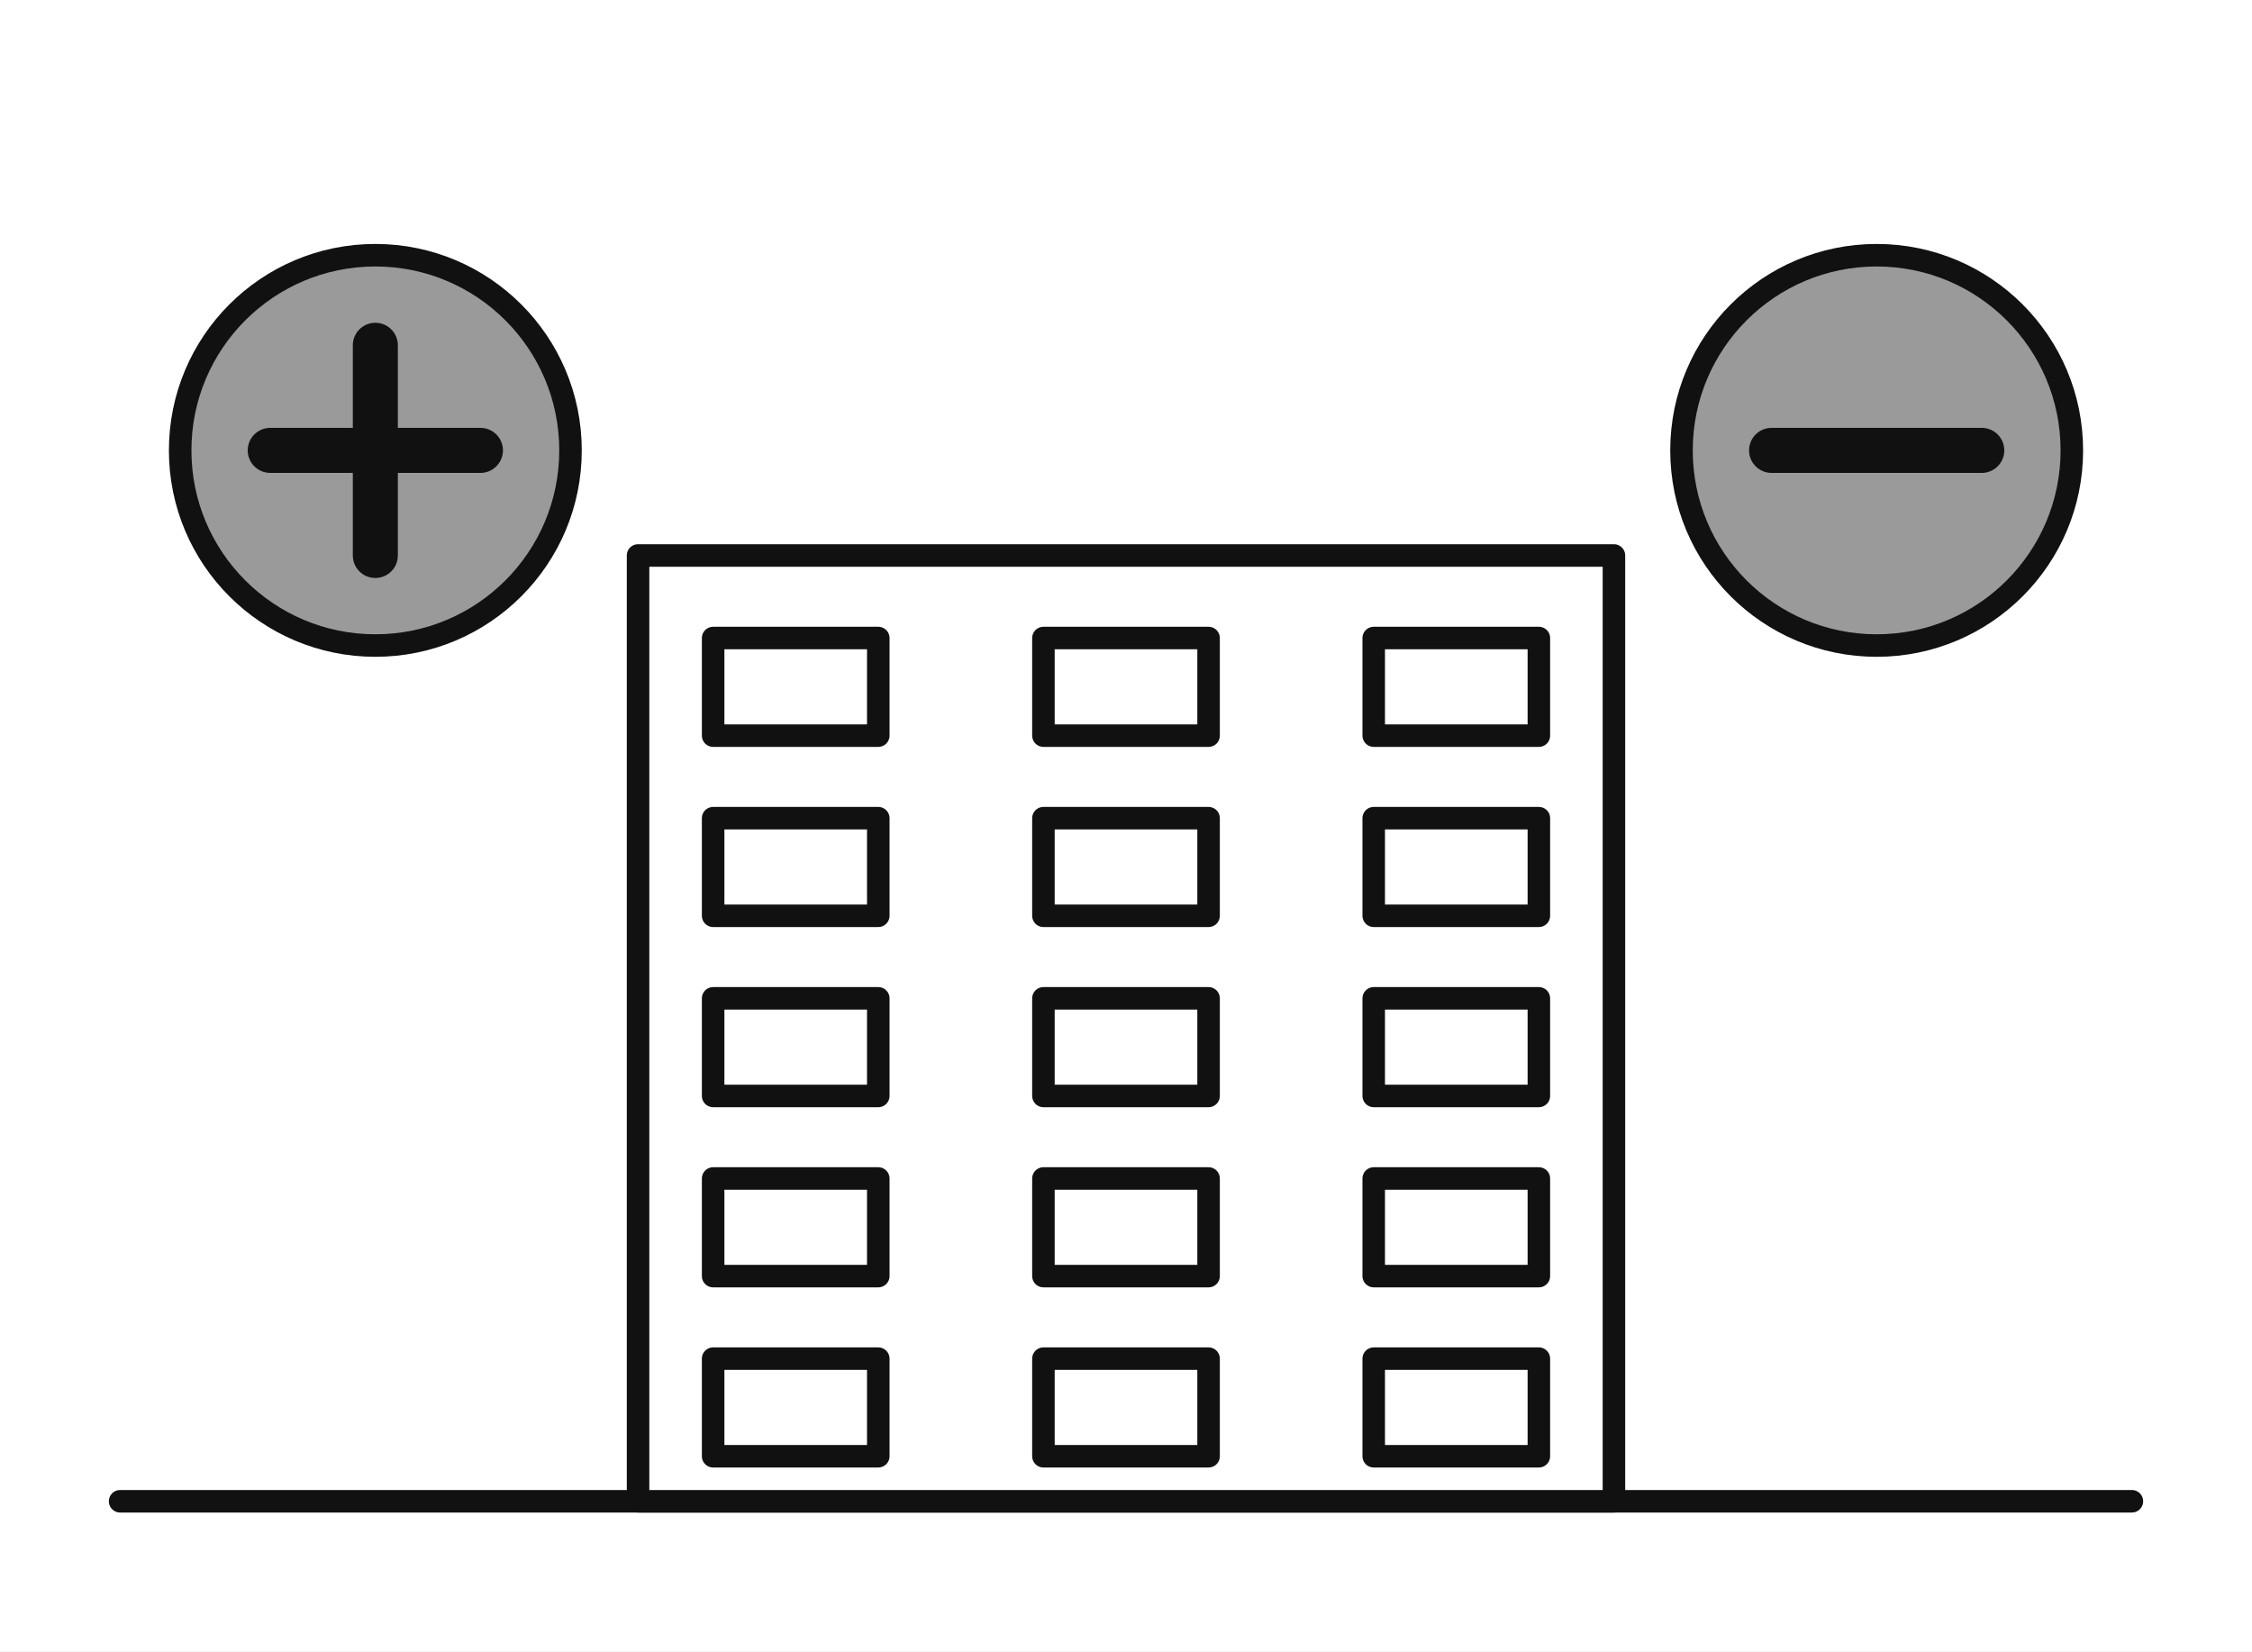
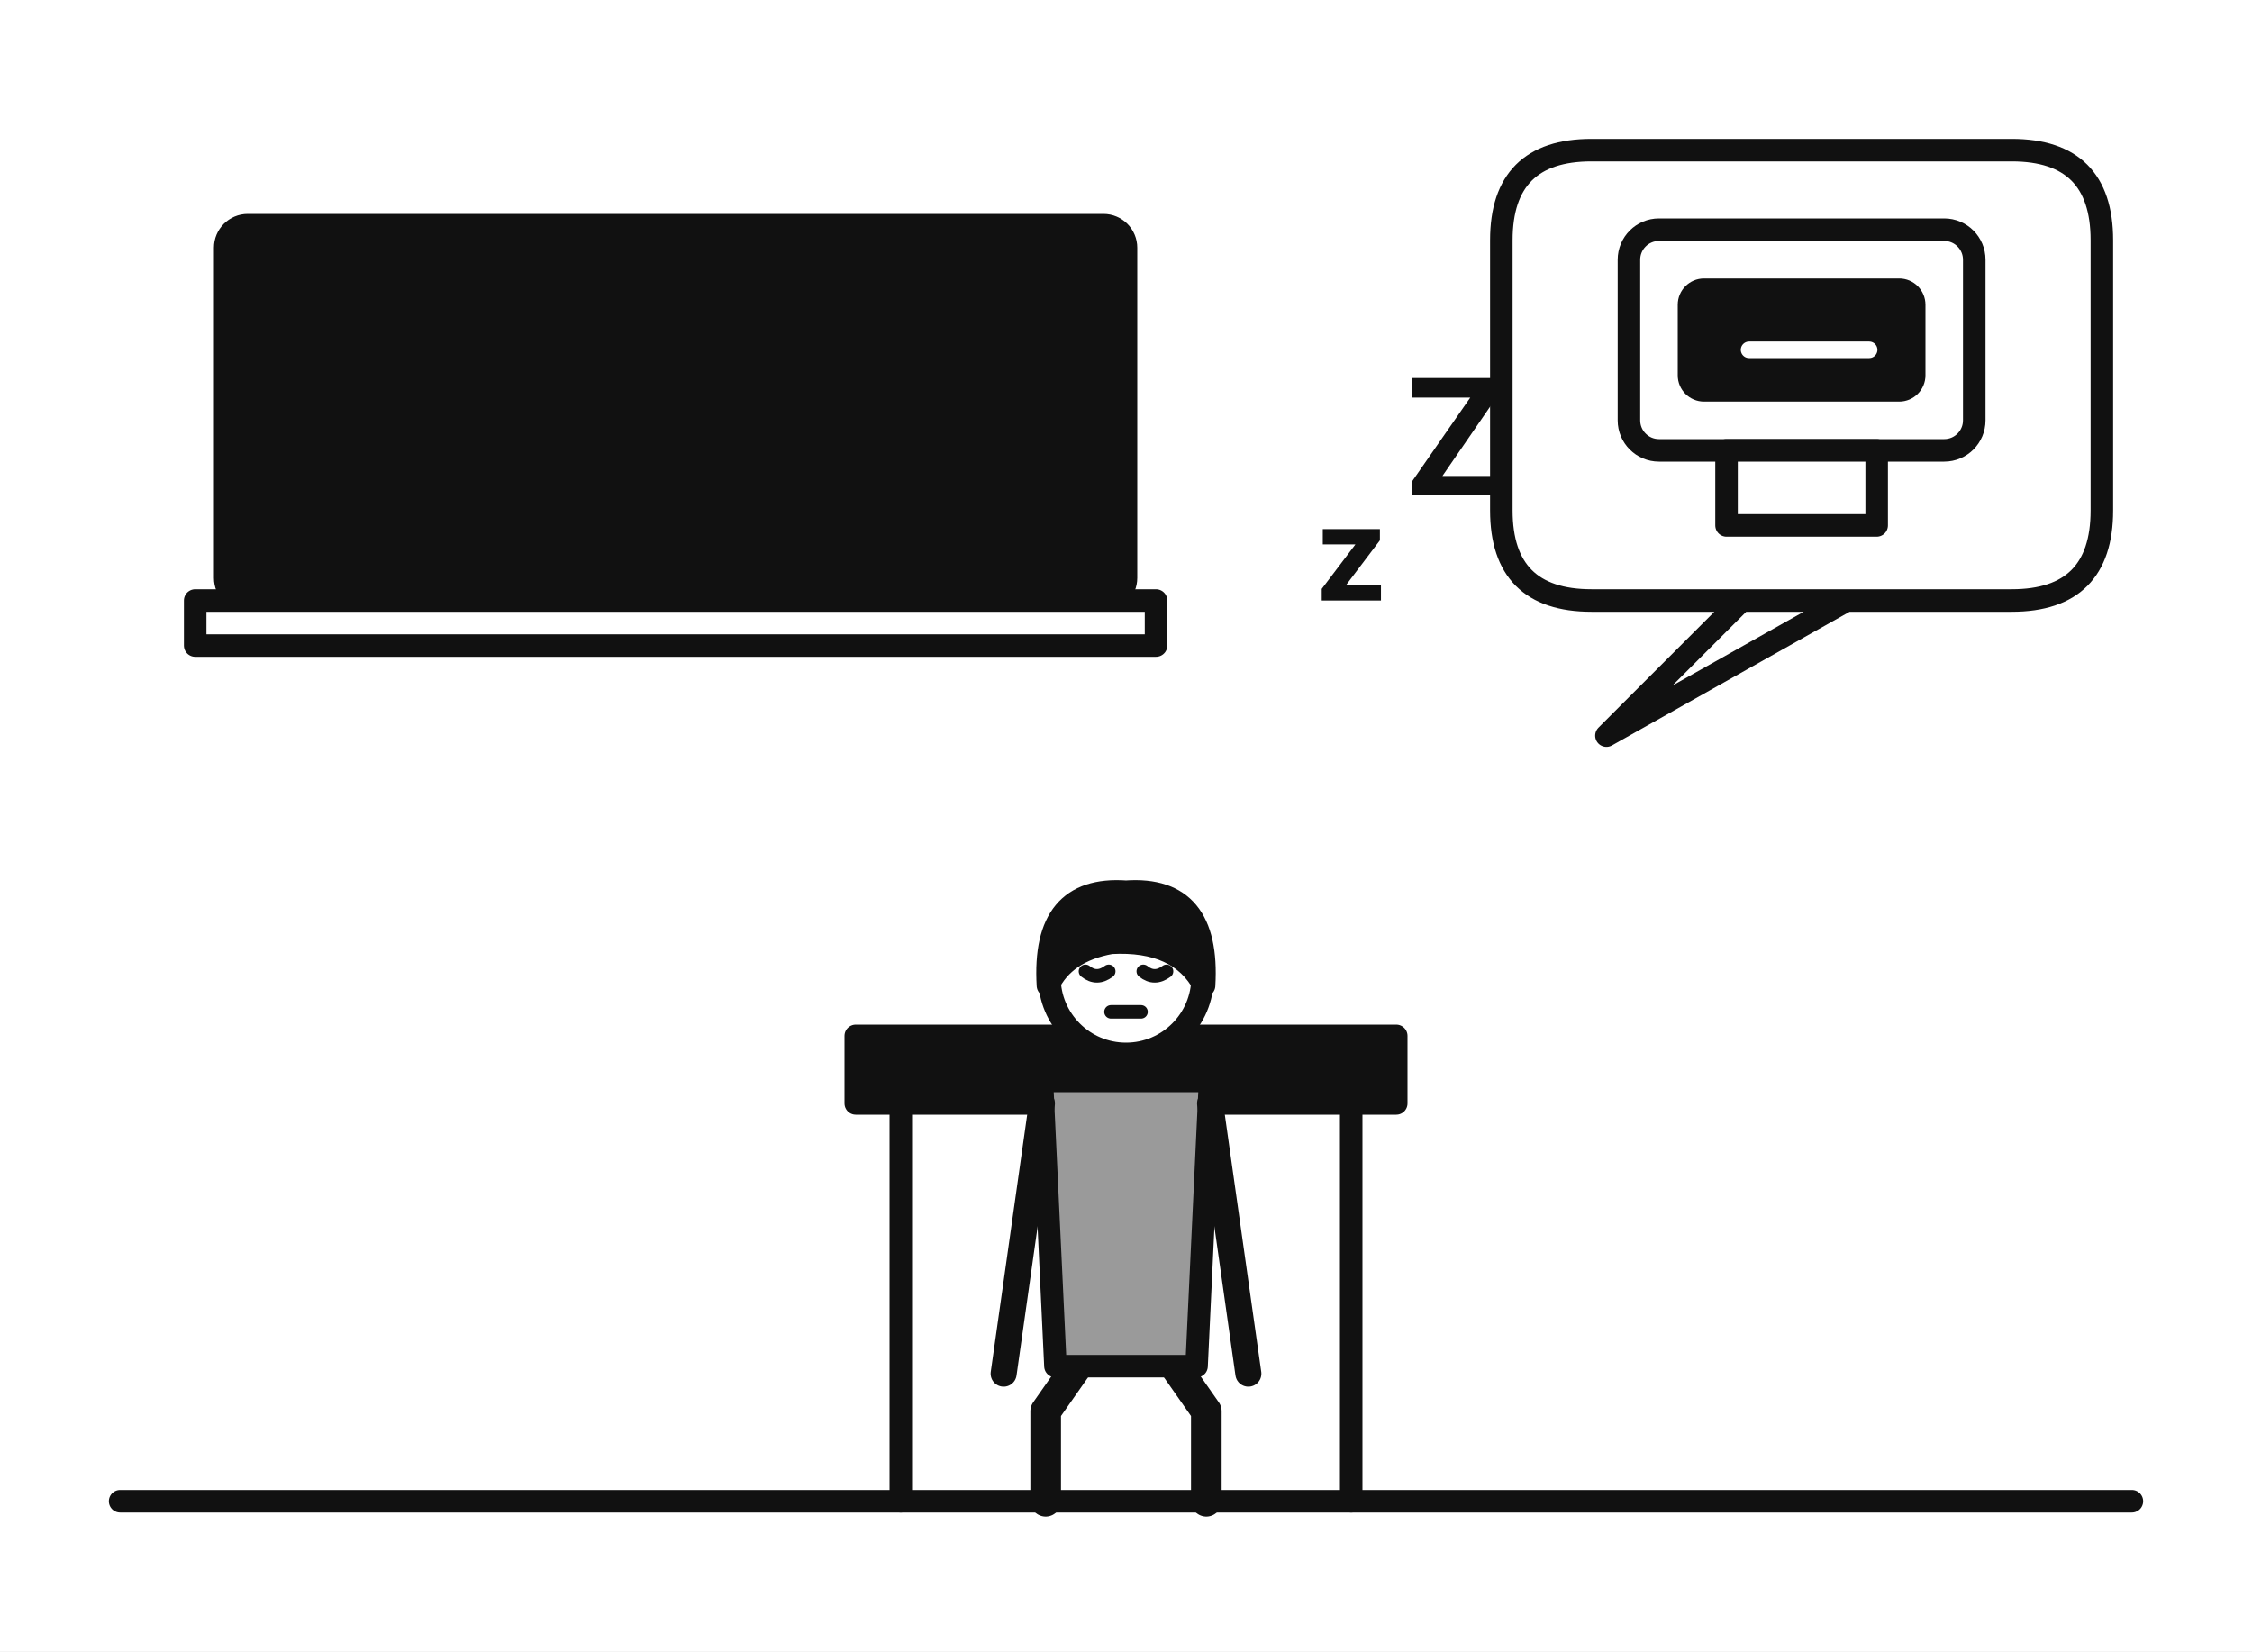
<svg xmlns="http://www.w3.org/2000/svg" viewBox="0 0 300 220">
  <style>.g{fill:none;stroke:#111;stroke-width:3;stroke-linecap:round;stroke-linejoin:round}.p{fill:#fff;stroke:#111;stroke-width:3;stroke-linejoin:round;stroke-linecap:round}.h{fill:#111;stroke:#111;stroke-width:3;stroke-linejoin:round;stroke-linecap:round}.a{fill:#9a9a9a;stroke:#111;stroke-width:3;stroke-linejoin:round;stroke-linecap:round}.t{fill:none;stroke:#111;stroke-width:1.8;stroke-linecap:round;stroke-linejoin:round}.w{fill:none;stroke:#fff;stroke-width:2.2;stroke-linecap:round}.m{fill:#d8342c;stroke:#111;stroke-width:3;stroke-linejoin:round}.hijau{fill:#3a9d4a;stroke:#111;stroke-width:3;stroke-linejoin:round}.biru{fill:#2f6fd6;stroke:#111;stroke-width:3;stroke-linejoin:round}.kuning{fill:#f2c230;stroke:#111;stroke-width:3;stroke-linejoin:round}.birutua{fill:#1c3470;stroke:#111;stroke-width:3;stroke-linejoin:round}.n{fill:#fff;stroke:none}text{font-family:'DFKai-SB','BiauKai','Kaiti TC','Noto Serif TC',serif;fill:#111}.d{font-family:'Segoe UI',Roboto,Arial,sans-serif;font-weight:700}</style>
  <rect width="300" height="220" fill="#fff" />
  <polyline class="g" points="16,200 284,200" />
-   <rect class="p" x="85" y="74" width="130" height="126" rx="0" />
-   <rect class="p" x="95" y="181" width="22" height="13" rx="0" />
-   <rect class="p" x="139" y="181" width="22" height="13" rx="0" />
-   <rect class="p" x="183" y="181" width="22" height="13" rx="0" />
-   <rect class="p" x="95" y="157" width="22" height="13" rx="0" />
-   <rect class="p" x="139" y="157" width="22" height="13" rx="0" />
-   <rect class="p" x="183" y="157" width="22" height="13" rx="0" />
-   <rect class="p" x="95" y="133" width="22" height="13" rx="0" />
-   <rect class="p" x="139" y="133" width="22" height="13" rx="0" />
-   <rect class="p" x="183" y="133" width="22" height="13" rx="0" />
-   <rect class="p" x="95" y="109" width="22" height="13" rx="0" />
-   <rect class="p" x="139" y="109" width="22" height="13" rx="0" />
-   <rect class="p" x="183" y="109" width="22" height="13" rx="0" />
-   <rect class="p" x="95" y="85" width="22" height="13" rx="0" />
-   <rect class="p" x="139" y="85" width="22" height="13" rx="0" />
-   <rect class="p" x="183" y="85" width="22" height="13" rx="0" />
-   <circle class="a" cx="50" cy="60" r="26" />
-   <polyline class="g" points="36,60 64,60" style="stroke-width:6" />
-   <polyline class="g" points="50,46 50,74" style="stroke-width:6" />
-   <circle class="a" cx="250" cy="60" r="26" />
-   <polyline class="g" points="236,60 264,60" style="stroke-width:6" />
+   <rect class="h" x="30" y="30" width="120" height="50" rx="3" />
+   <rect class="p" x="26" y="80" width="128" height="6" rx="0" />
+   <rect class="h" x="114" y="138" width="72" height="9" rx="0" />
+   <polyline class="g" points="120,147 120,200" />
+   <polyline class="g" points="180,147 180,200" />
+   <polyline class="g" points="144.9,180 139.3,188 139.3,200" style="stroke-width:4.08" />
+   <polyline class="g" points="155.1,180 160.7,188 160.7,200" style="stroke-width:4.08" />
+   <polygon class="a" points="138.8,144 161.2,144 159.4,182 140.6,182" />
+   <polyline class="g" points="138.8,147 133.7,183" style="stroke-width:3.468" />
+   <polyline class="g" points="161.2,147 166.3,183" style="stroke-width:3.468" />
+   <circle class="p" cx="150" cy="130.2" r="10.2" />
+   <path class="h" d="M139.6 131.3 Q138.8 118 150 118.8 Q161.2 118 160.4 131.3 Q157.1 125.1 148 125.6 Q141.8 126.7 139.6 131.3 Z" />
+   <path class="t" d="M144.6 129.4 q1.5 1.2 3.1 0 M152.3 129.4 q1.5 1.2 3.1 0" />
+   <path class="t" d="M148 134.8 L152 134.8" />
+   <text x="180" y="80" font-size="18" text-anchor="middle" class="d">z</text>
+   <text x="194" y="66" font-size="22" text-anchor="middle" class="d">Z</text>
+   <path class="p" d="M212 20 L268 20 Q280 20 280 32 L280 68 Q280 80 268 80 L232 80 L214 98 L246 80 L212 80 Q200 80 200 68 L200 32 Q200 20 212 20 Z" />
+   <rect class="p" x="217" y="30.6" width="46" height="29.4" rx="4" />
+   <rect class="h" x="225" y="38.6" width="30" height="13.4" rx="2" />
+   <polyline class="w" points="233,46.6 249,46.6" />
+   <rect class="p" x="230" y="60" width="20" height="10" rx="0" />
</svg>
